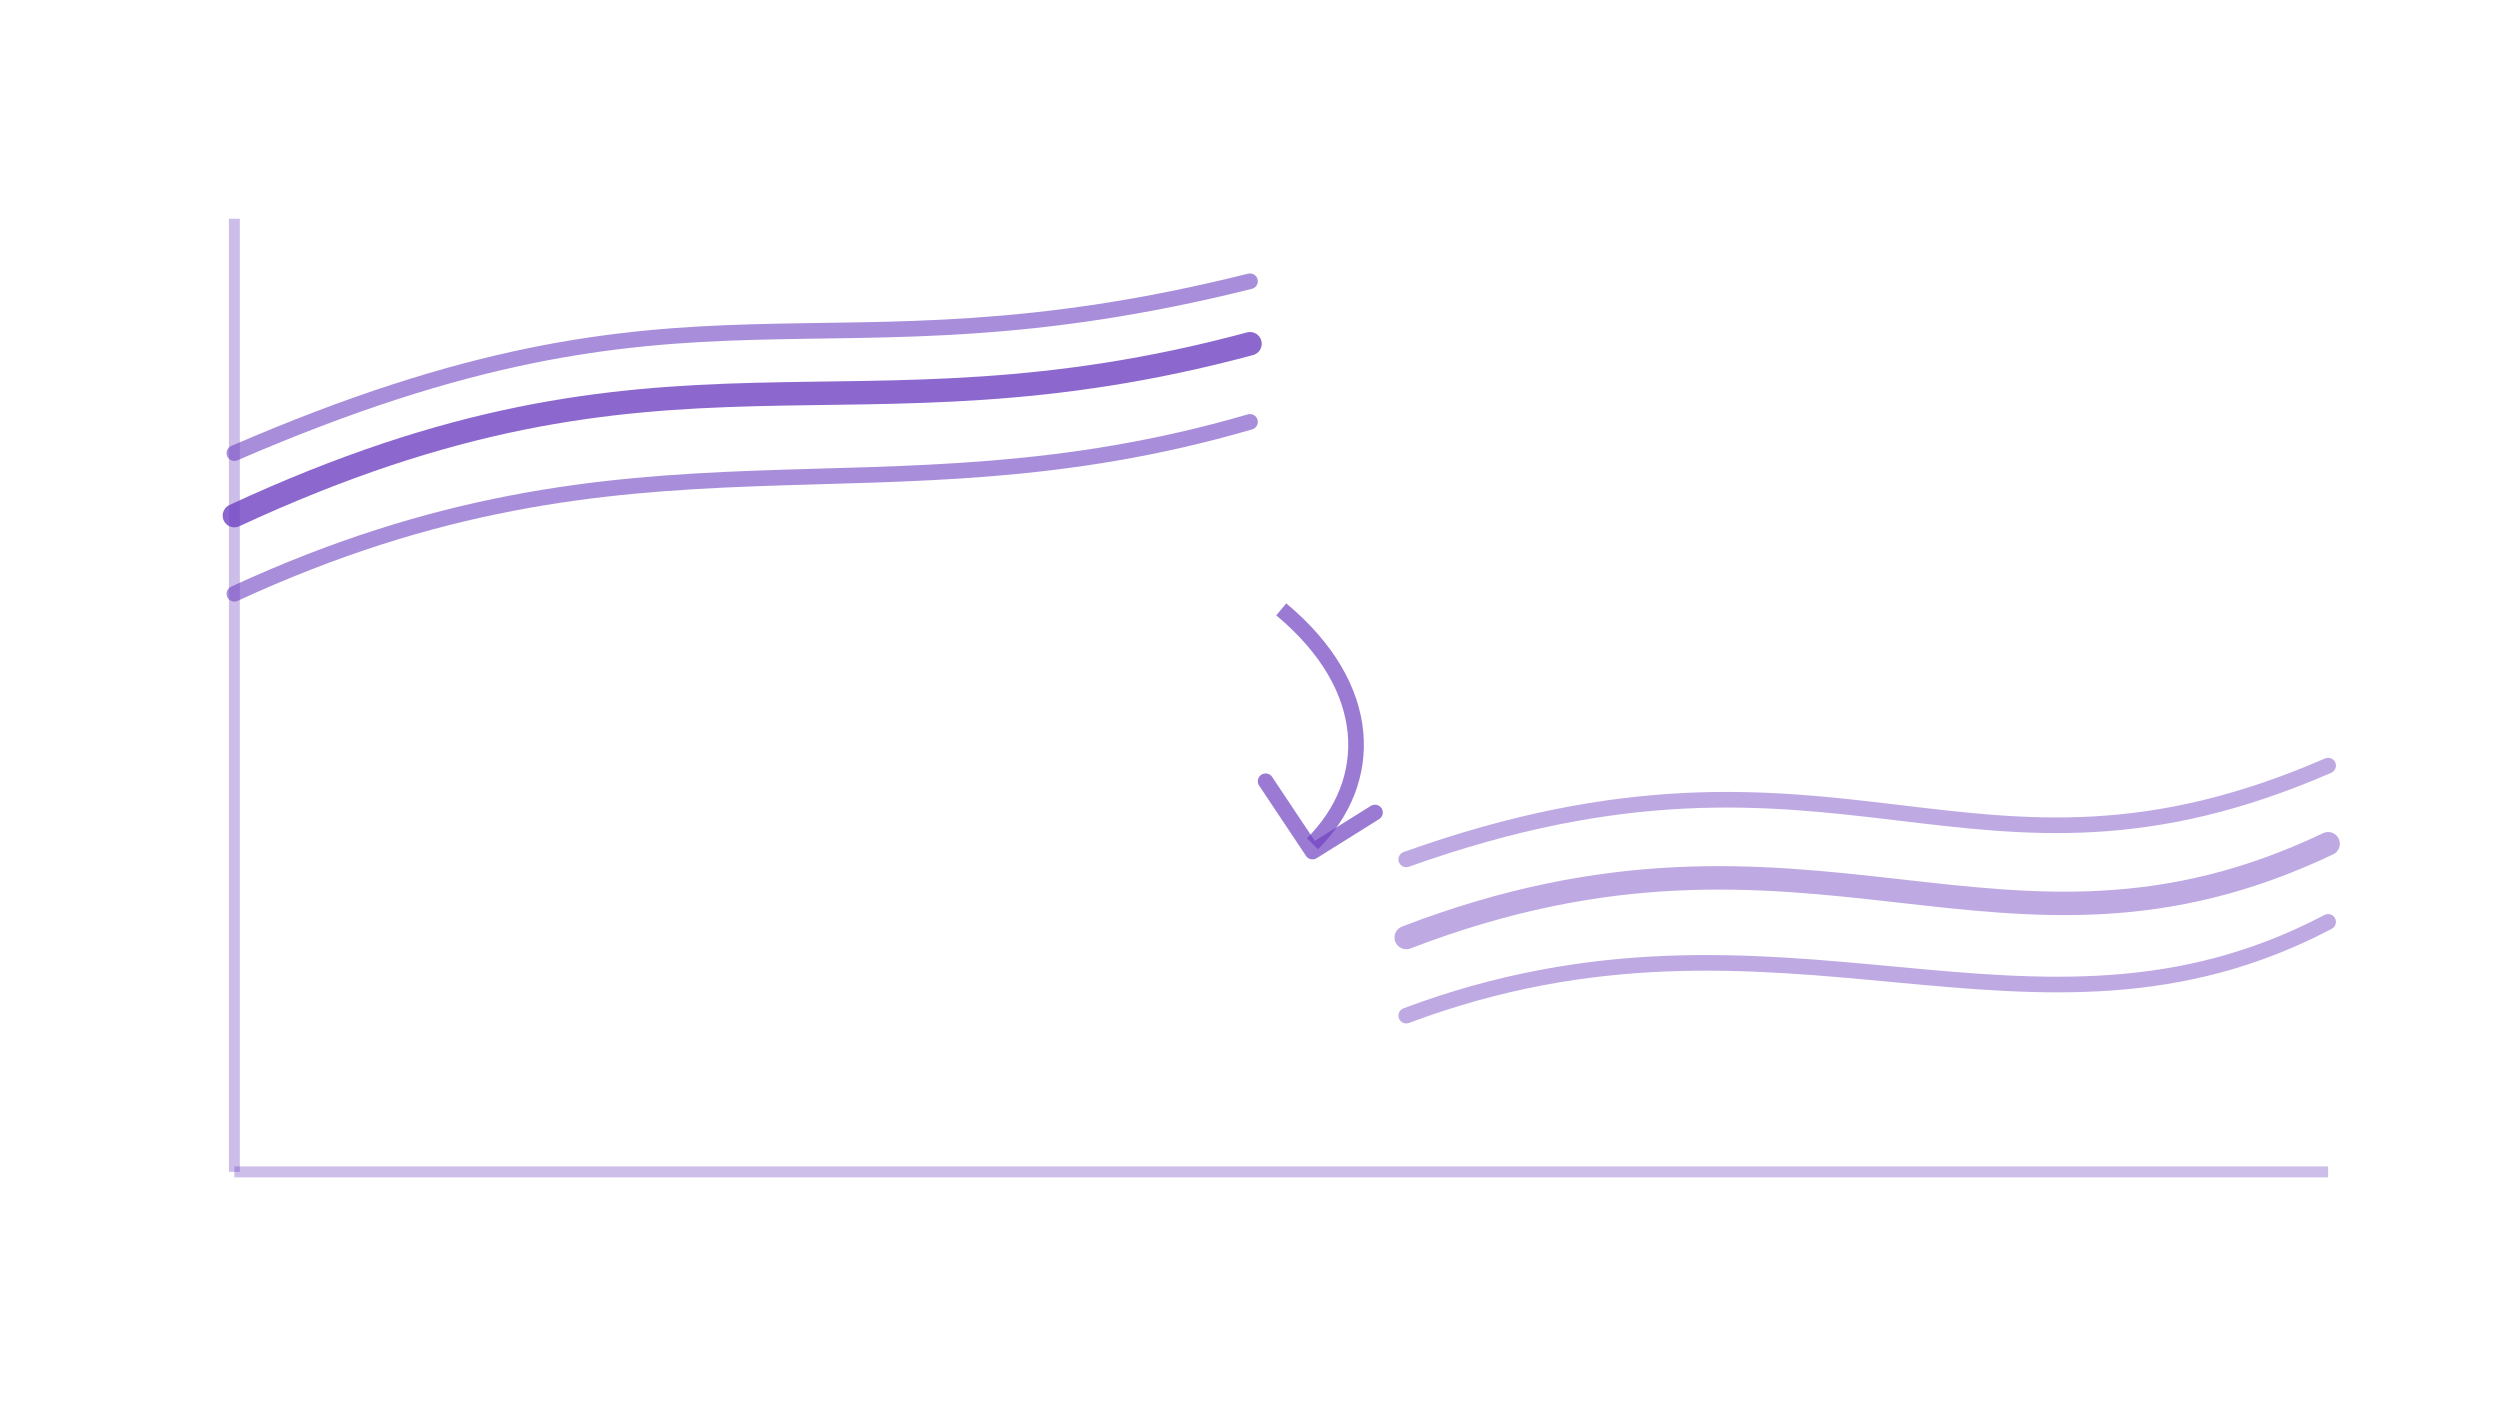
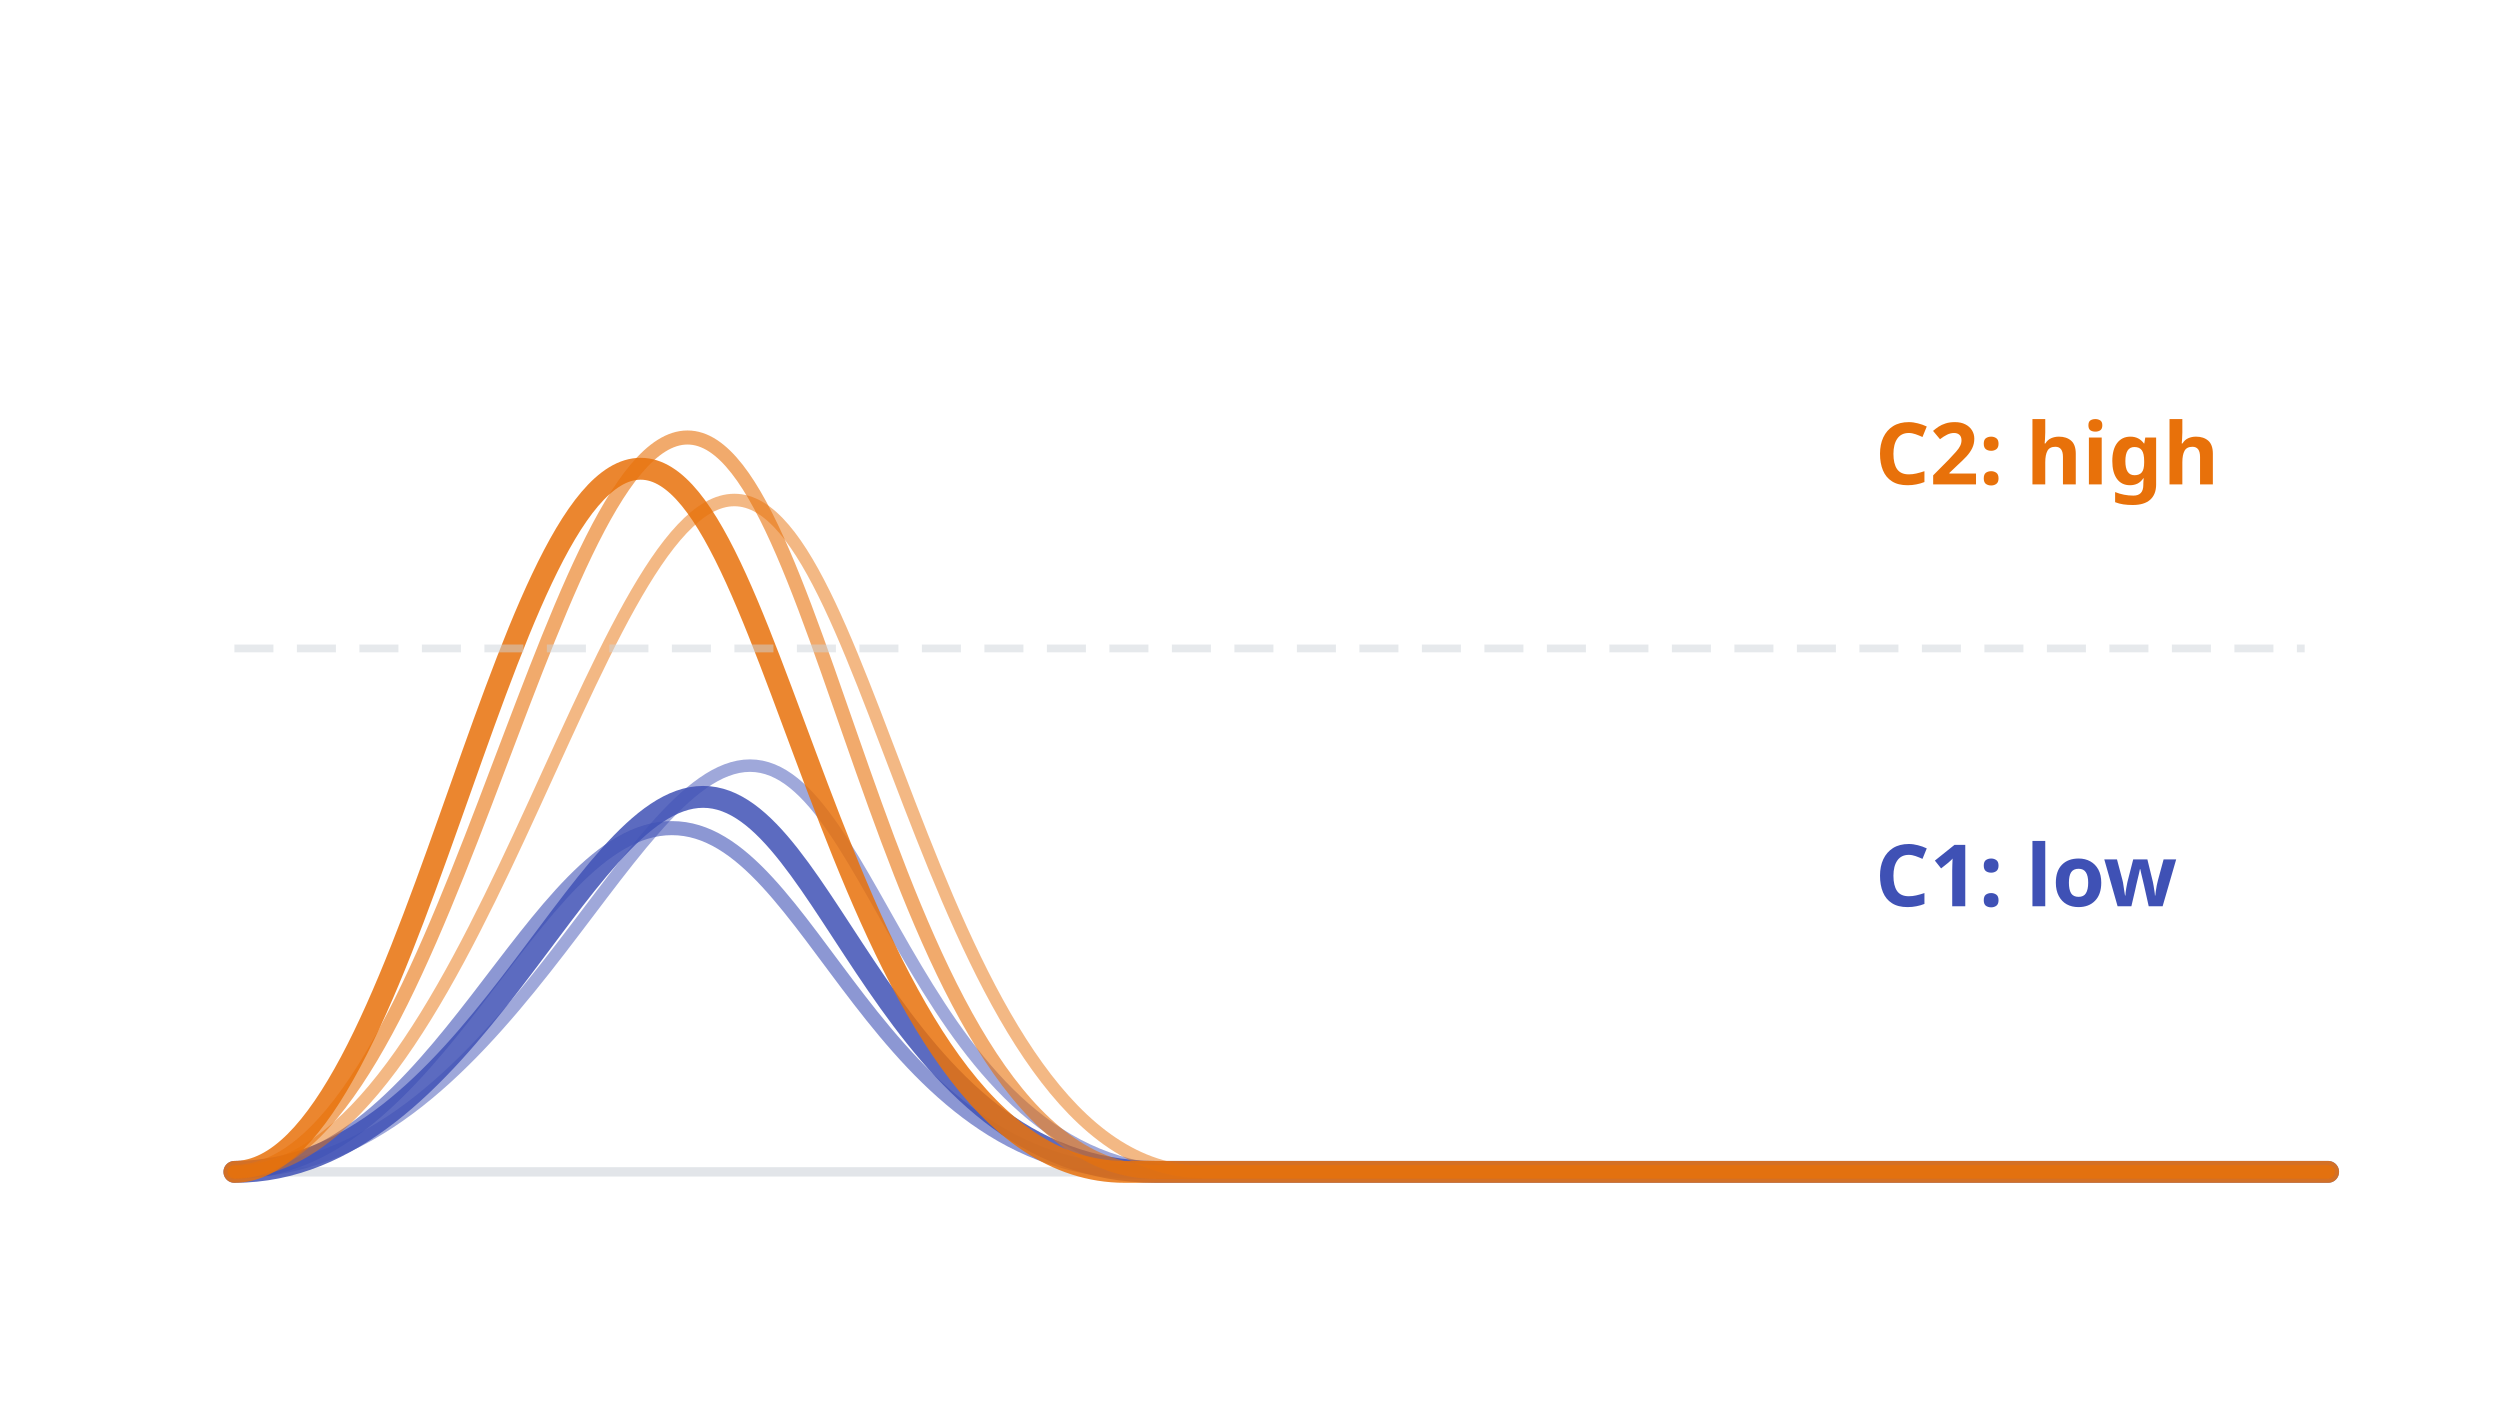
- <svg xmlns="http://www.w3.org/2000/svg" viewBox="0 0 320 180" fill="none" role="img" aria-label="Elastic clustering">
-   <line x1="30" y1="150" x2="298" y2="150" stroke="#6f42c1" stroke-opacity=".35" stroke-width="1.4" />
-   <line x1="30" y1="150" x2="30" y2="28" stroke="#6f42c1" stroke-opacity=".35" stroke-width="1.4" />
-   <g stroke="#6f42c1" stroke-linecap="round" fill="none" stroke-opacity=".8">
-     <path d="M30 66 C86 40 108 58 160 44" stroke-width="3" />
-     <path d="M30 76 C82 52 112 68 160 54" stroke-width="2" stroke-opacity=".6" />
-     <path d="M30 58 C90 32 104 50 160 36" stroke-width="2" stroke-opacity=".6" />
+ <svg xmlns="http://www.w3.org/2000/svg" viewBox="0 0 320 180" fill="none" role="img" aria-label="Elastic clustering of curve families">
+   <line x1="30" y1="150" x2="298" y2="150" stroke="#ced4da" stroke-opacity=".6" stroke-width="1.2" />
+   <g stroke="#3f51b5" stroke-linecap="round" fill="none">
+     <path d="M30 150 C60 150 74 102 90 102 C106 102 114 150 148 150 C180 150 220 150 298 150" stroke-width="2.8" opacity=".85" />
+     <path d="M30 150 C56 150 68 106 86 106 C104 106 112 150 146 150 C178 150 220 150 298 150" stroke-width="1.8" opacity=".6" />
+     <path d="M30 150 C64 150 80 98 96 98 C112 98 118 150 152 150 C184 150 220 150 298 150" stroke-width="1.6" opacity=".5" />
  </g>
-   <g stroke="#6f42c1" stroke-linecap="round" fill="none" stroke-opacity=".45">
-     <path d="M180 120 C232 100 256 128 298 108" stroke-width="3" />
-     <path d="M180 130 C228 112 260 138 298 118" stroke-width="2" />
-     <path d="M180 110 C236 90 252 118 298 98" stroke-width="2" />
+   <g stroke="#e8710a" stroke-linecap="round" fill="none">
+     <path d="M30 150 C52 150 64 60 82 60 C100 60 108 150 144 150 C176 150 220 150 298 150" stroke-width="2.8" opacity=".85" />
+     <path d="M30 150 C56 150 70 56 88 56 C106 56 114 150 148 150 C180 150 220 150 298 150" stroke-width="1.8" opacity=".6" />
+     <path d="M30 150 C60 150 76 64 94 64 C112 64 120 150 154 150 C186 150 220 150 298 150" stroke-width="1.6" opacity=".5" />
  </g>
-   <path d="M164 78 C176 88 176 100 168 108" stroke="#6f42c1" stroke-opacity=".7" stroke-width="2" fill="none" />
-   <path d="M162 100 L168 109 L176 104" stroke="#6f42c1" stroke-opacity=".7" stroke-width="2" stroke-linecap="round" stroke-linejoin="round" fill="none" />
+   <line x1="30" y1="83" x2="295" y2="83" stroke="#ced4da" stroke-width="1" stroke-dasharray="5 3" opacity=".5" />
+   <text font-family="system-ui,sans-serif" font-size="11" font-weight="700" fill="#3f51b5" x="240" y="116" text-anchor="start">C1: low</text>
+   <text font-family="system-ui,sans-serif" font-size="11" font-weight="700" fill="#e8710a" x="240" y="62" text-anchor="start">C2: high</text>
</svg>
